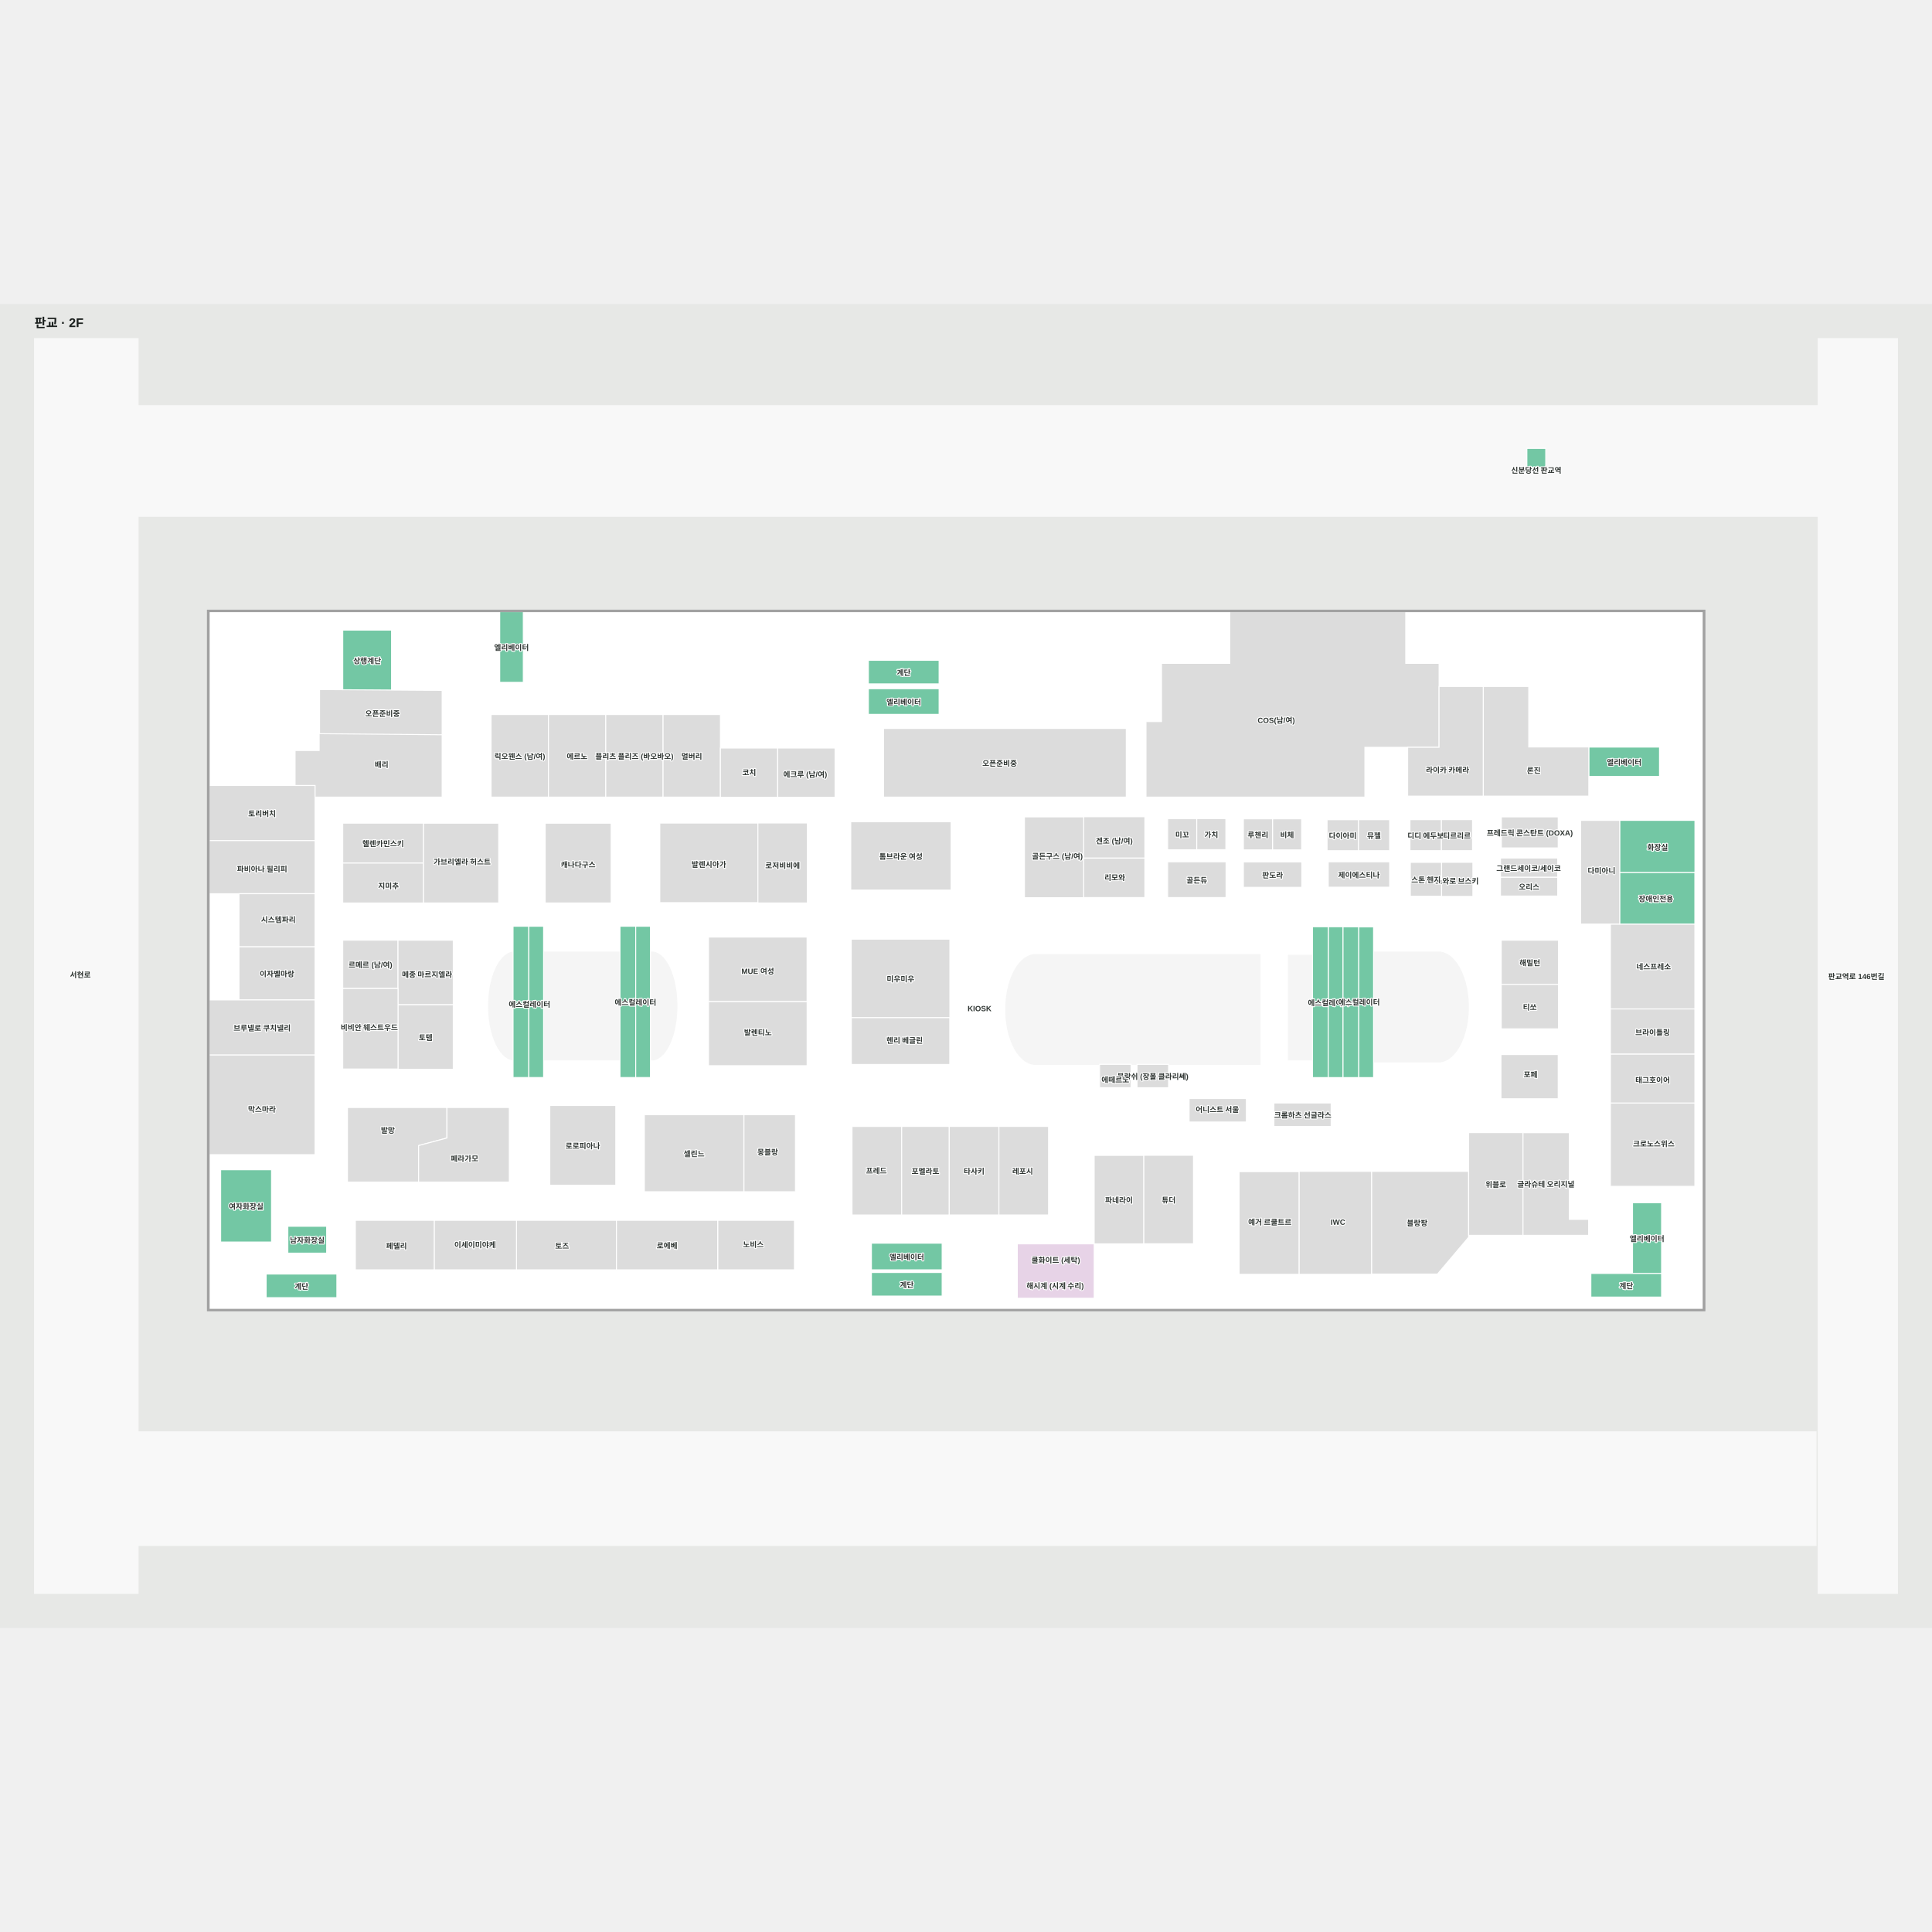
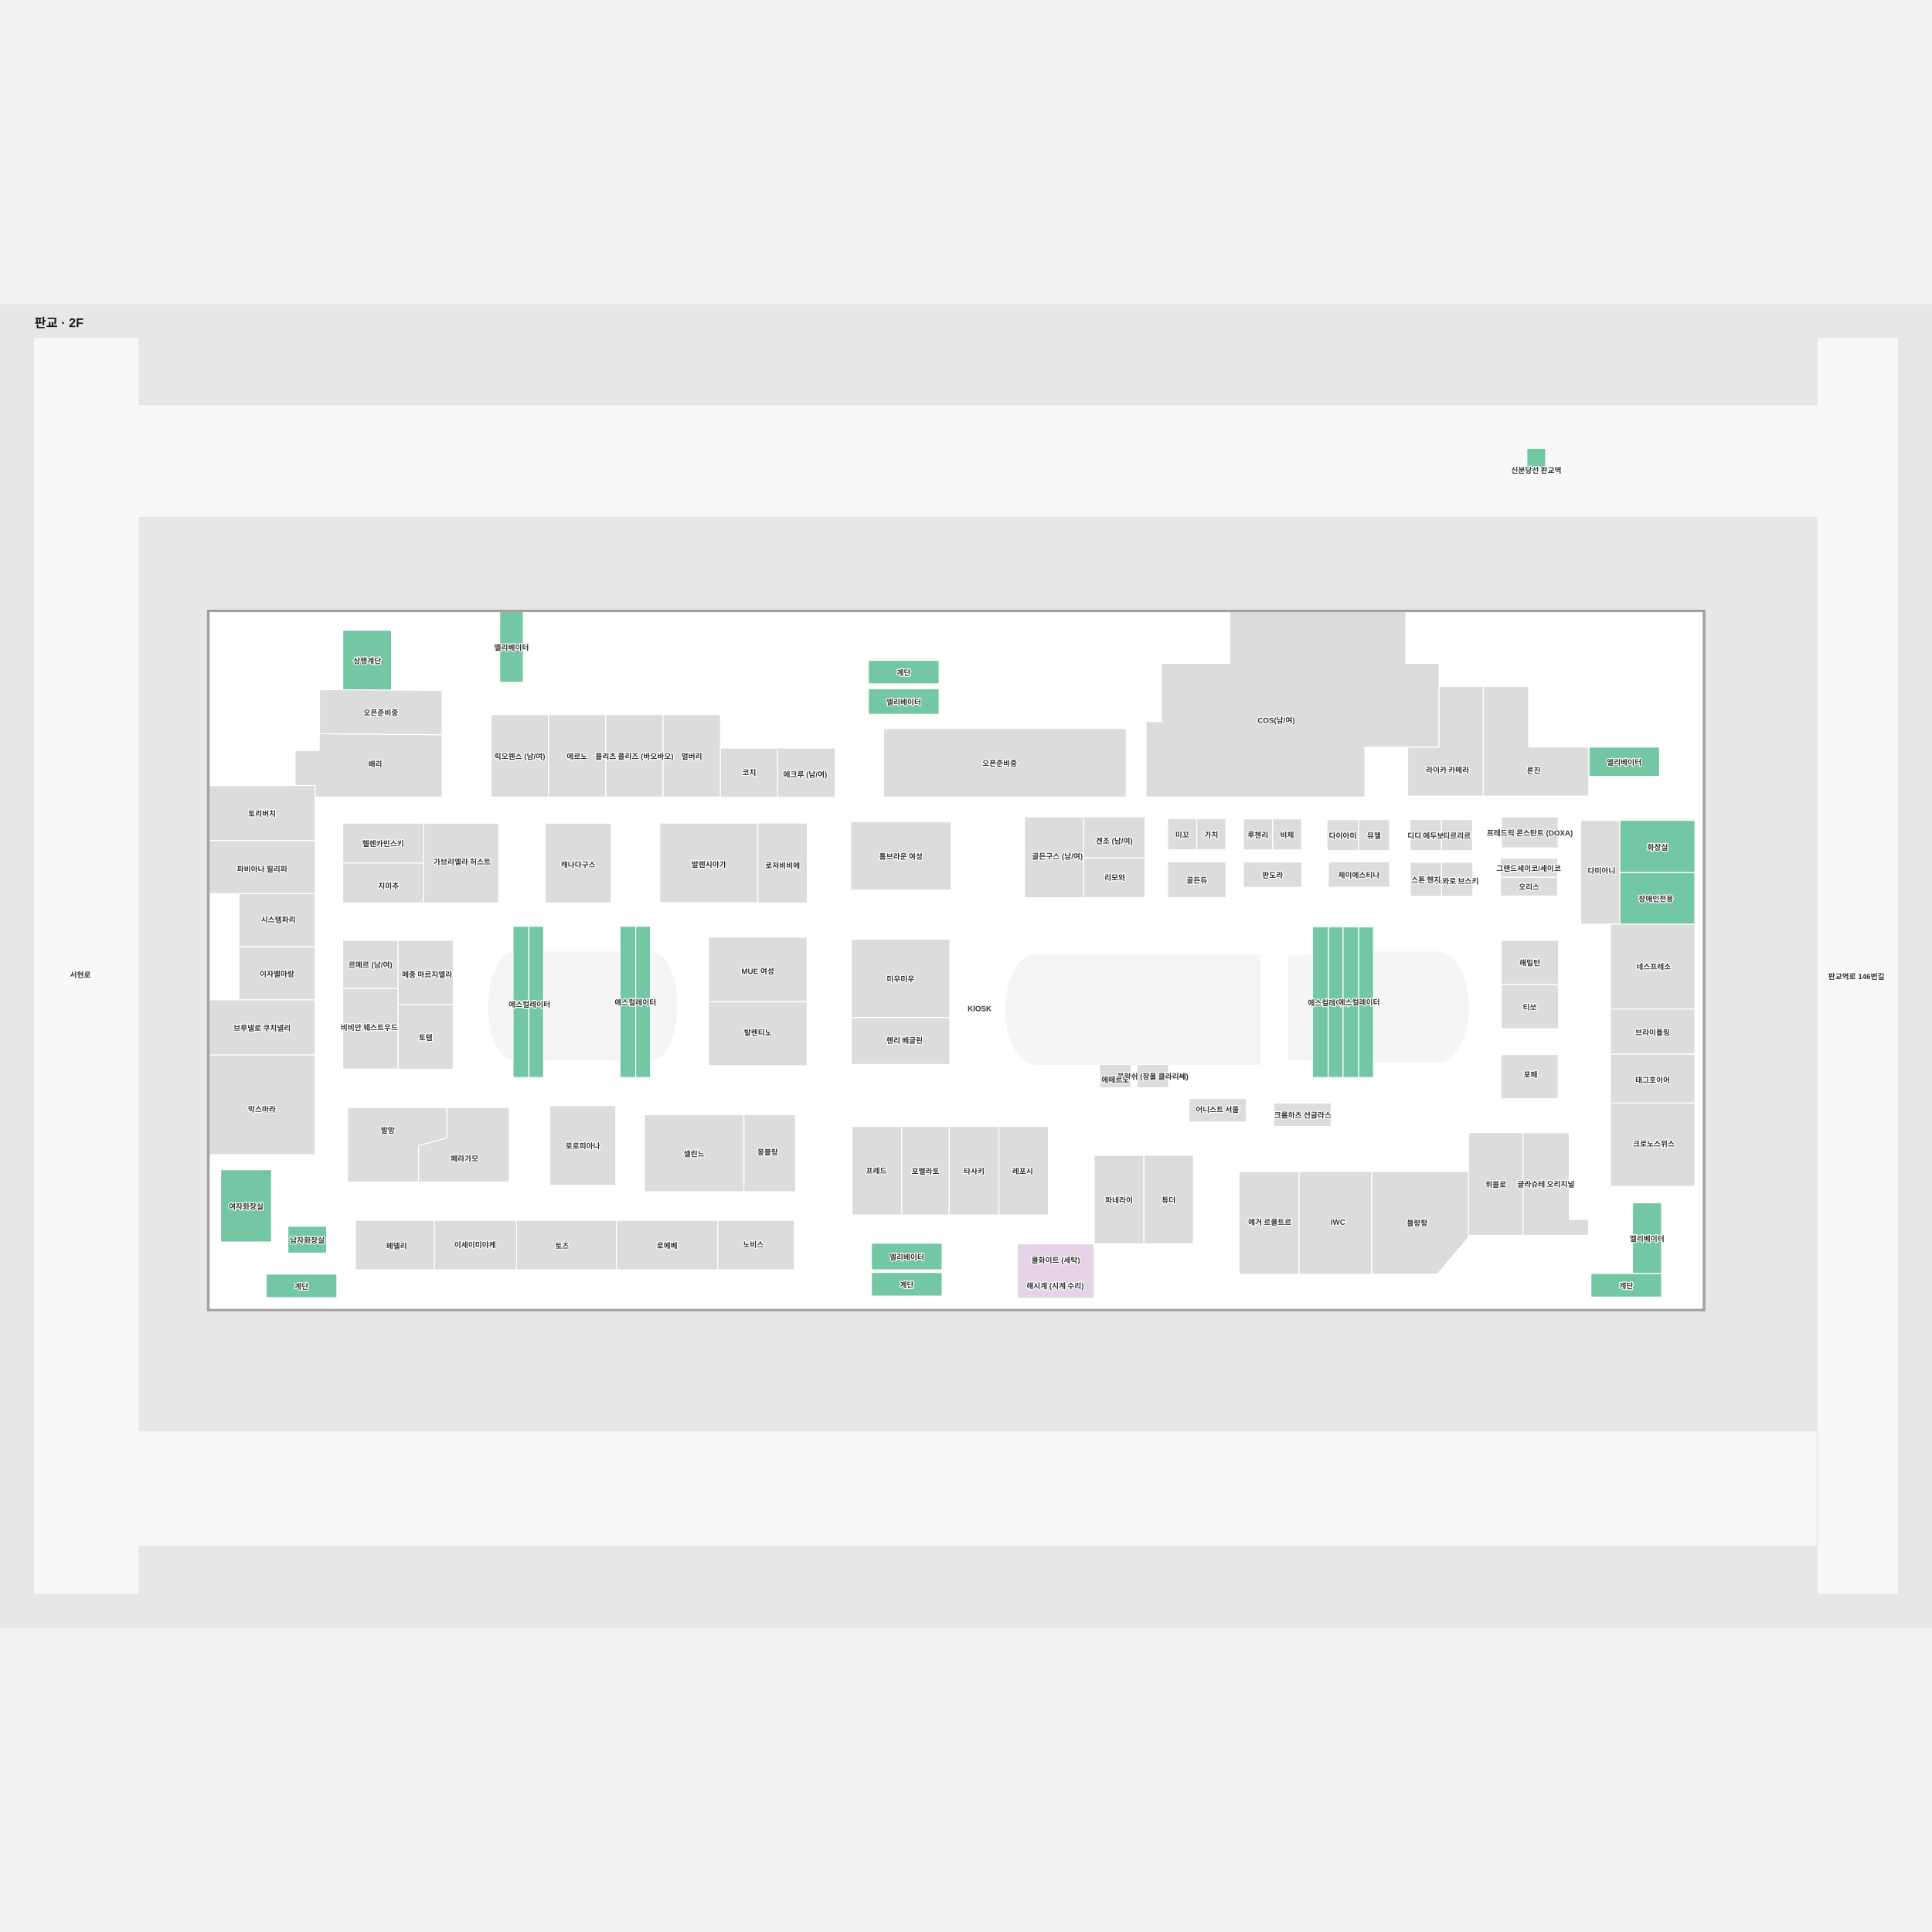
<svg xmlns="http://www.w3.org/2000/svg" viewBox="-35.073 -56.169 3074.428 2106.875" width="1200" height="1200" role="img" aria-labelledby="title desc">
  <rect x="-35.073" y="-56.169" width="3074.428" height="2106.875" fill="#e7e8e6" />
  <g>
    <polygon points="2854.84,1919.47 181.42,1919.47 181.42,1738.53 2854.84,1738.53" fill="#f8f8f8" fill-opacity="1" stroke="#f8f8f8" stroke-width="1.5" />
    <polygon points="2858.18,-1.17 2858.18,105.57 184.76,105.57 184.76,-1.17 19.93,-1.17 19.93,1995.71 184.76,1995.71 184.76,281.68 2858.18,281.68 2858.18,1995.71 2984.36,1995.71 2984.36,-1.17" fill="#f8f8f8" fill-opacity="1" stroke="#f8f8f8" stroke-width="1.5" />
    <polygon points="297.77,433.42 297.77,1543.58 2675.23,1543.58 2675.23,433.42" fill="#ffffff" fill-opacity="1" stroke="#ffffff" stroke-width="1.5" />
  </g>
  <g>
    <polygon points="797.67,545.85 797.67,433.35 760.17,433.35 760.17,545.85" fill="#73c7a4" fill-opacity="1" stroke="#ffffff" stroke-width="1.5" />
    <polygon points="2201.91,515.67 2201.91,433.42 1921.91,433.42 1921.91,515.67 1813.25,515.67 1813.25,608.33 1788.58,608.33 1788.58,728.50 2136.91,728.50 2136.91,649.22 2254.94,649.22 2254.94,515.67" fill="#dcdcdc" fill-opacity="1" stroke="#ffffff" stroke-width="1.5" />
    <polygon points="466.23,710.07 297.77,710.07 297.77,797.77 466.23,797.77" fill="#dcdcdc" fill-opacity="1" stroke="#ffffff" stroke-width="1.5" />
    <polygon points="466.33,797.77 297.77,797.77 297.77,882.26 466.33,882.26" fill="#dcdcdc" fill-opacity="1" stroke="#ffffff" stroke-width="1.5" />
    <polygon points="466.23,882.26 345.22,882.26 345.22,966.76 466.23,966.76" fill="#dcdcdc" fill-opacity="1" stroke="#ffffff" stroke-width="1.5" />
    <polygon points="466.23,966.76 345.22,966.76 345.22,1051.26 466.23,1051.26" fill="#dcdcdc" fill-opacity="1" stroke="#ffffff" stroke-width="1.5" />
    <polygon points="466.23,1051.26 297.77,1051.26 297.77,1138.95 466.23,1138.95" fill="#dcdcdc" fill-opacity="1" stroke="#ffffff" stroke-width="1.5" />
    <polygon points="297.77,1138.95 466.23,1138.95 466.23,1297.42 297.77,1297.42" fill="#dcdcdc" fill-opacity="1" stroke="#ffffff" stroke-width="1.5" />
    <polygon points="1041.72,1047.45 1040.84,1038.64 1039.54,1030.08 1037.83,1021.85 1035.73,1014.05 1033.25,1006.77 1030.44,1000.08 1027.31,994.05 1023.91,988.76 1020.26,984.26 1016.42,980.60 1012.41,977.81 1008.30,975.94 1004.11,975.00 1002.01,975.00 1000.04,975.00 1000.04,1146.81 1002.01,1146.81 1004.11,1146.81 1008.30,1145.87 1012.41,1144.00 1016.42,1141.22 1020.26,1137.56 1023.91,1133.05 1027.31,1127.76 1030.44,1121.74 1033.25,1115.04 1035.73,1107.76 1037.83,1099.96 1039.54,1091.74 1040.84,1083.17 1041.72,1074.36 1042.16,1065.41 1042.16,1056.41" fill="#f5f5f5" fill-opacity="1" stroke="#f5f5f5" stroke-width="1.5" />
    <polygon points="781.38,975.01 777.13,975.94 772.91,977.81 768.80,980.60 764.85,984.26 761.11,988.76 757.61,994.05 754.40,1000.08 751.51,1006.77 748.97,1014.05 746.81,1021.85 745.06,1030.08 743.72,1038.64 742.82,1047.45 742.37,1056.41 742.37,1065.41 742.82,1074.36 743.72,1083.17 745.06,1091.74 746.81,1099.96 748.97,1107.76 751.51,1115.04 754.40,1121.74 757.61,1127.76 761.11,1133.05 764.85,1137.56 768.80,1141.22 772.91,1144.00 777.13,1145.87 781.38,1146.80" fill="#f5f5f5" fill-opacity="1" stroke="#f5f5f5" stroke-width="1.5" />
    <polygon points="951.43,975.00 829.98,975.00 829.98,1146.81 951.43,1146.81" fill="#f5f5f5" fill-opacity="1" stroke="#f5f5f5" stroke-width="1.5" />
    <polygon points="2661.96,930.49 2527.62,930.49 2527.62,1065.63 2661.96,1065.63" fill="#dcdcdc" fill-opacity="1" stroke="#ffffff" stroke-width="1.5" />
-     <polygon points="472.83,558.73 472.83,654.33 434.50,654.33 434.50,710.00 466.33,710.00 466.33,728.50 668.50,728.50 668.50,558.73" fill="#dcdcdc" fill-opacity="1" stroke="#ffffff" stroke-width="1.5" />
+     <polygon points="473.11,627.57 472.83,654.33 434.50,654.33 434.50,710.00 466.33,710.00 466.33,728.50 668.50,728.50 668.50,629.03" fill="#dcdcdc" fill-opacity="1" stroke="#ffffff" stroke-width="1.5" />
    <polygon points="397.00,1321.50 316.08,1321.50 316.08,1436.50 397.00,1436.50" fill="#73c7a4" fill-opacity="1" stroke="#ffffff" stroke-width="1.5" />
    <polygon points="484.75,1411.50 423.00,1411.50 423.00,1454.17 484.75,1454.17" fill="#73c7a4" fill-opacity="1" stroke="#ffffff" stroke-width="1.5" />
    <polygon points="510.39,462.82 510.39,558.66 588.04,558.66 588.04,462.82" fill="#73c7a4" fill-opacity="1" stroke="#ffffff" stroke-width="1.5" />
    <polygon points="1351.67,1522.50 1464.17,1522.50 1464.17,1485.00 1351.67,1485.00" fill="#73c7a4" fill-opacity="1" stroke="#ffffff" stroke-width="1.5" />
    <polygon points="388.50,1525.00 501.00,1525.00 501.00,1487.50 388.50,1487.50" fill="#73c7a4" fill-opacity="1" stroke="#ffffff" stroke-width="1.5" />
    <polygon points="1346.83,548.33 1459.33,548.33 1459.33,510.83 1346.83,510.83" fill="#73c7a4" fill-opacity="1" stroke="#ffffff" stroke-width="1.5" />
    <polygon points="976.56,1054.38 976.56,934.05 951.50,934.05 951.50,1054.38" fill="#73c7a4" fill-opacity="1" stroke="#ffffff" stroke-width="1.5" />
    <polygon points="951.50,1054.38 951.50,1174.70 976.56,1174.70 976.56,1054.38" fill="#73c7a4" fill-opacity="1" stroke="#ffffff" stroke-width="1.5" />
    <polygon points="1000.04,1054.38 1000.04,934.05 976.56,934.05 976.56,1054.38" fill="#73c7a4" fill-opacity="1" stroke="#ffffff" stroke-width="1.5" />
    <polygon points="976.56,1054.38 976.56,1174.70 1000.04,1174.70 1000.04,1054.38" fill="#73c7a4" fill-opacity="1" stroke="#ffffff" stroke-width="1.5" />
    <polygon points="781.38,1054.38 781.38,1174.70 806.43,1174.70 806.43,1054.38" fill="#73c7a4" fill-opacity="1" stroke="#ffffff" stroke-width="1.5" />
    <polygon points="806.43,934.05 781.38,934.05 781.38,1054.38 806.43,1054.38" fill="#73c7a4" fill-opacity="1" stroke="#ffffff" stroke-width="1.5" />
    <polygon points="806.43,1054.38 806.43,1174.70 829.92,1174.70 829.92,1054.38" fill="#73c7a4" fill-opacity="1" stroke="#ffffff" stroke-width="1.5" />
    <polygon points="806.43,1054.38 806.43,934.05 829.92,934.05 829.92,1054.38" fill="#73c7a4" fill-opacity="1" stroke="#ffffff" stroke-width="1.5" />
    <polygon points="1464.17,1438.42 1351.67,1438.42 1351.67,1480.73 1464.17,1480.73" fill="#73c7a4" fill-opacity="1" stroke="#ffffff" stroke-width="1.5" />
    <polygon points="1346.83,596.81 1459.33,596.81 1459.33,556.00 1346.83,556.00" fill="#73c7a4" fill-opacity="1" stroke="#ffffff" stroke-width="1.5" />
    <polygon points="1615.60,978.99 1613.09,978.99 1610.59,978.99 1605.61,979.94 1600.71,981.85 1595.95,984.68 1591.37,988.41 1587.04,993.00 1582.98,998.39 1579.26,1004.53 1575.91,1011.34 1572.97,1018.76 1570.46,1026.70 1568.43,1035.08 1566.88,1043.80 1565.84,1052.77 1565.31,1061.89 1565.31,1071.06 1565.84,1080.18 1566.88,1089.15 1568.43,1097.87 1570.46,1106.25 1572.97,1114.19 1575.91,1121.61 1579.26,1128.42 1582.98,1134.56 1587.04,1139.95 1591.37,1144.54 1595.95,1148.27 1600.71,1151.10 1605.61,1153.01 1610.59,1153.96 1613.09,1153.96 1615.60,1153.96 1970.04,1153.96 1970.04,978.99" fill="#f5f5f5" fill-opacity="1" stroke="#f5f5f5" stroke-width="1.5" />
    <polygon points="2040.24,980.19 2028.15,980.19 2015.15,980.19 2015.15,1146.81 2028.15,1146.81 2040.24,1146.81 2053.59,1146.81 2053.59,980.19" fill="#f5f5f5" fill-opacity="1" stroke="#f5f5f5" stroke-width="1.5" />
    <polygon points="2251.32,1149.99 2253.83,1149.99 2256.33,1149.99 2261.31,1149.03 2266.21,1147.13 2270.97,1144.29 2275.55,1140.56 2279.89,1135.98 2283.94,1130.59 2287.66,1124.45 2291.01,1117.64 2293.95,1110.22 2296.46,1102.28 2298.50,1093.90 2300.04,1085.18 2301.08,1076.21 2301.61,1067.09 2301.61,1057.92 2301.08,1048.80 2300.04,1039.83 2298.50,1031.10 2296.46,1022.73 2293.95,1014.79 2291.01,1007.37 2287.66,1000.55 2283.94,994.42 2279.89,989.03 2275.55,984.44 2270.97,980.71 2266.21,977.88 2261.31,975.97 2256.33,975.01 2253.83,975.01 2251.32,975.01 2150.66,975.01 2150.66,1149.99" fill="#f5f5f5" fill-opacity="1" stroke="#f5f5f5" stroke-width="1.5" />
    <polygon points="2102.13,1053.97 2102.13,934.77 2078.64,934.77 2078.64,1053.97" fill="#73c7a4" fill-opacity="1" stroke="#ffffff" stroke-width="1.5" />
    <polygon points="2078.64,934.77 2053.59,934.77 2053.59,1053.97 2078.64,1053.97" fill="#73c7a4" fill-opacity="1" stroke="#ffffff" stroke-width="1.5" />
    <polygon points="2127.19,1053.97 2127.19,934.92 2102.13,934.92 2102.13,1053.97" fill="#73c7a4" fill-opacity="1" stroke="#ffffff" stroke-width="1.5" />
    <polygon points="2150.67,1053.97 2150.67,935.09 2127.19,935.09 2127.19,1053.97" fill="#73c7a4" fill-opacity="1" stroke="#ffffff" stroke-width="1.5" />
    <polygon points="2053.59,1053.97 2053.59,1174.80 2078.64,1174.80 2078.64,1053.97" fill="#73c7a4" fill-opacity="1" stroke="#ffffff" stroke-width="1.5" />
    <polygon points="2078.64,1053.97 2078.64,1174.80 2102.13,1174.80 2102.13,1053.97" fill="#73c7a4" fill-opacity="1" stroke="#ffffff" stroke-width="1.5" />
    <polygon points="2102.13,1053.97 2102.13,1174.80 2127.19,1174.80 2127.19,1053.97" fill="#73c7a4" fill-opacity="1" stroke="#ffffff" stroke-width="1.5" />
    <polygon points="2127.19,1053.97 2127.19,1174.80 2150.67,1174.80 2150.67,1053.97" fill="#73c7a4" fill-opacity="1" stroke="#ffffff" stroke-width="1.5" />
    <polygon points="2562.80,1374.08 2562.80,1486.58 2609.00,1486.58 2609.00,1374.08" fill="#73c7a4" fill-opacity="1" stroke="#ffffff" stroke-width="1.5" />
    <polygon points="2496.50,1524.08 2609.00,1524.08 2609.00,1486.58 2496.50,1486.58" fill="#73c7a4" fill-opacity="1" stroke="#ffffff" stroke-width="1.5" />
    <polygon points="2662.10,765.55 2542.33,765.55 2542.33,848.55 2662.10,848.55" fill="#73c7a4" fill-opacity="1" stroke="#ffffff" stroke-width="1.5" />
    <polygon points="2493.21,695.65 2605.71,695.65 2605.71,648.93 2493.21,648.93" fill="#73c7a4" fill-opacity="1" stroke="#ffffff" stroke-width="1.5" />
    <polygon points="2661.96,848.55 2542.33,848.55 2542.33,930.50 2661.96,930.50" fill="#73c7a4" fill-opacity="1" stroke="#ffffff" stroke-width="1.5" />
    <polygon points="2325.37,552.43 2254.93,552.43 2254.93,649.22 2204.97,649.22 2204.97,726.93 2325.37,726.93 2325.37,662.74" fill="#dcdcdc" fill-opacity="1" stroke="#ffffff" stroke-width="1.5" />
    <polygon points="2493.21,648.74 2397.62,648.74 2397.62,552.43 2325.37,552.43 2325.37,726.93 2493.21,726.93" fill="#dcdcdc" fill-opacity="1" stroke="#ffffff" stroke-width="1.5" />
    <polygon points="1786.80,759.72 1689.35,759.72 1689.35,825.60 1786.80,825.60" fill="#dcdcdc" fill-opacity="1" stroke="#ffffff" stroke-width="1.5" />
    <polygon points="1786.80,825.57 1689.35,825.57 1689.35,888.33 1786.80,888.33" fill="#dcdcdc" fill-opacity="1" stroke="#ffffff" stroke-width="1.5" />
    <polygon points="1689.35,759.98 1595.15,759.98 1595.15,888.52 1689.35,888.52" fill="#dcdcdc" fill-opacity="1" stroke="#ffffff" stroke-width="1.5" />
    <polygon points="1757.16,619.28 1371.05,619.28 1371.05,728.50 1757.16,728.50" fill="#dcdcdc" fill-opacity="1" stroke="#ffffff" stroke-width="1.5" />
    <polygon points="1399.80,1252.64 1320.80,1252.64 1320.80,1393.46 1399.80,1393.46" fill="#dcdcdc" fill-opacity="1" stroke="#ffffff" stroke-width="1.5" />
    <polygon points="1475.50,1252.60 1399.80,1252.60 1399.80,1393.46 1475.50,1393.46" fill="#dcdcdc" fill-opacity="1" stroke="#ffffff" stroke-width="1.5" />
    <polygon points="1554.50,1252.60 1475.50,1252.60 1475.50,1393.42 1554.50,1393.42" fill="#dcdcdc" fill-opacity="1" stroke="#ffffff" stroke-width="1.5" />
    <polygon points="1633.50,1252.60 1554.50,1252.60 1554.50,1393.42 1633.50,1393.42" fill="#dcdcdc" fill-opacity="1" stroke="#ffffff" stroke-width="1.5" />
    <polygon points="1706.14,1439.42 1583.76,1439.42 1583.76,1526.00 1706.14,1526.00" fill="#e7d3e7" fill-opacity="1" stroke="#ffffff" stroke-width="1.5" />
    <polygon points="1785.13,1298.60 1706.14,1298.60 1706.14,1439.42 1785.13,1439.42" fill="#dcdcdc" fill-opacity="1" stroke="#ffffff" stroke-width="1.5" />
    <polygon points="1864.13,1298.46 1785.13,1298.46 1785.13,1439.28 1864.13,1439.28" fill="#dcdcdc" fill-opacity="1" stroke="#ffffff" stroke-width="1.5" />
    <polygon points="2032.36,1324.51 1936.70,1324.51 1936.70,1487.92 2032.36,1487.92" fill="#dcdcdc" fill-opacity="1" stroke="#ffffff" stroke-width="1.5" />
    <polygon points="2302.01,1324.09 2147.43,1324.09 2147.43,1487.50 2252.35,1487.50 2302.01,1428.82" fill="#dcdcdc" fill-opacity="1" stroke="#ffffff" stroke-width="1.5" />
    <polygon points="2388.50,1262.40 2302.01,1262.40 2302.01,1425.81 2388.50,1425.81" fill="#dcdcdc" fill-opacity="1" stroke="#ffffff" stroke-width="1.5" />
    <polygon points="2492.90,1400.53 2462.28,1400.53 2462.28,1262.53 2388.50,1262.53 2388.50,1425.81 2492.90,1425.81" fill="#dcdcdc" fill-opacity="1" stroke="#ffffff" stroke-width="1.5" />
    <polygon points="2444.51,759.98 2354.12,759.98 2354.12,809.33 2444.51,809.33" fill="#dcdcdc" fill-opacity="1" stroke="#ffffff" stroke-width="1.5" />
    <polygon points="2443.72,825.43 2352.68,825.43 2352.68,856.16 2443.72,856.16" fill="#dcdcdc" fill-opacity="1" stroke="#ffffff" stroke-width="1.5" />
    <polygon points="2443.72,856.16 2352.68,856.16 2352.68,885.89 2443.72,885.89" fill="#dcdcdc" fill-opacity="1" stroke="#ffffff" stroke-width="1.5" />
    <polygon points="2444.92,956.20 2353.87,956.20 2353.87,1026.56 2444.92,1026.56" fill="#dcdcdc" fill-opacity="1" stroke="#ffffff" stroke-width="1.5" />
    <polygon points="2444.92,1026.52 2353.87,1026.52 2353.87,1097.19 2444.92,1097.19" fill="#dcdcdc" fill-opacity="1" stroke="#ffffff" stroke-width="1.5" />
    <polygon points="2444.51,1138.18 2353.46,1138.18 2353.46,1208.54 2444.51,1208.54" fill="#dcdcdc" fill-opacity="1" stroke="#ffffff" stroke-width="1.5" />
    <polygon points="1764.77,1153.76 1714.66,1153.76 1714.66,1190.85 1764.77,1190.85" fill="#dcdcdc" fill-opacity="1" stroke="#ffffff" stroke-width="1.5" />
    <polygon points="1948.28,1208.18 1857.23,1208.18 1857.23,1245.52 1948.28,1245.52" fill="#dcdcdc" fill-opacity="1" stroke="#ffffff" stroke-width="1.5" />
    <polygon points="2083.20,1215.26 1992.15,1215.26 1992.15,1252.60 2083.20,1252.60" fill="#dcdcdc" fill-opacity="1" stroke="#ffffff" stroke-width="1.5" />
    <polygon points="2661.96,1215.26 2527.61,1215.26 2527.61,1347.85 2661.96,1347.85" fill="#dcdcdc" fill-opacity="1" stroke="#ffffff" stroke-width="1.5" />
    <polygon points="1478.50,767.69 1318.75,767.69 1318.75,876.40 1478.50,876.40" fill="#dcdcdc" fill-opacity="1" stroke="#ffffff" stroke-width="1.5" />
    <polygon points="2661.96,1065.63 2527.60,1065.63 2527.60,1137.58 2661.96,1137.58" fill="#dcdcdc" fill-opacity="1" stroke="#ffffff" stroke-width="1.5" />
    <polygon points="2662.02,1137.56 2527.68,1137.56 2527.68,1215.28 2662.02,1215.28" fill="#dcdcdc" fill-opacity="1" stroke="#ffffff" stroke-width="1.5" />
    <polygon points="837.66,597.11 746.43,597.11 746.43,728.50 837.66,728.50" fill="#dcdcdc" fill-opacity="1" stroke="#ffffff" stroke-width="1.5" />
    <polygon points="928.88,597.11 837.66,597.11 837.66,728.50 928.88,728.50" fill="#dcdcdc" fill-opacity="1" stroke="#ffffff" stroke-width="1.5" />
    <polygon points="1020.10,597.11 928.88,597.11 928.88,728.50 1020.10,728.50" fill="#dcdcdc" fill-opacity="1" stroke="#ffffff" stroke-width="1.5" />
    <polygon points="1111.32,597.11 1020.10,597.11 1020.10,728.50 1111.32,728.50" fill="#dcdcdc" fill-opacity="1" stroke="#ffffff" stroke-width="1.5" />
    <polygon points="1202.54,650.42 1111.32,650.42 1111.32,728.81 1202.54,728.81" fill="#dcdcdc" fill-opacity="1" stroke="#ffffff" stroke-width="1.5" />
    <polygon points="1293.77,650.42 1202.54,650.42 1202.54,728.81 1293.77,728.81" fill="#dcdcdc" fill-opacity="1" stroke="#ffffff" stroke-width="1.5" />
    <polygon points="638.82,769.96 510.39,769.96 510.39,833.47 638.82,833.47" fill="#dcdcdc" fill-opacity="1" stroke="#ffffff" stroke-width="1.5" />
    <polygon points="638.82,833.47 510.39,833.47 510.39,896.97 638.82,896.97" fill="#dcdcdc" fill-opacity="1" stroke="#ffffff" stroke-width="1.5" />
    <polygon points="758.46,770.00 638.82,770.00 638.82,896.93 758.46,896.93" fill="#dcdcdc" fill-opacity="1" stroke="#ffffff" stroke-width="1.5" />
    <polygon points="937.48,770.00 832.50,770.00 832.50,896.93 937.48,896.93" fill="#dcdcdc" fill-opacity="1" stroke="#ffffff" stroke-width="1.5" />
    <polygon points="1171.08,769.82 1014.90,769.82 1014.90,896.42 1171.08,896.42" fill="#dcdcdc" fill-opacity="1" stroke="#ffffff" stroke-width="1.5" />
    <polygon points="1249.62,769.71 1171.02,769.71 1171.02,896.93 1249.62,896.93" fill="#dcdcdc" fill-opacity="1" stroke="#ffffff" stroke-width="1.5" />
    <polygon points="2147.43,1324.09 2032.36,1324.09 2032.36,1487.92 2147.43,1487.92" fill="#dcdcdc" fill-opacity="1" stroke="#ffffff" stroke-width="1.5" />
    <polygon points="2394.67,173.60 2394.67,203.60 2424.67,203.60 2424.67,173.60" fill="#73c7a4" fill-opacity="1" stroke="#ffffff" stroke-width="1.5" />
    <polygon points="1249.21,951.25 1092.42,951.25 1092.42,1053.97 1249.21,1053.97" fill="#dcdcdc" fill-opacity="1" stroke="#ffffff" stroke-width="1.5" />
    <polygon points="1249.28,1053.97 1092.40,1053.97 1092.40,1155.89 1249.28,1155.89" fill="#dcdcdc" fill-opacity="1" stroke="#ffffff" stroke-width="1.5" />
    <polygon points="945.80,1401.93 786.75,1401.93 786.75,1480.73 945.80,1480.73" fill="#dcdcdc" fill-opacity="1" stroke="#ffffff" stroke-width="1.5" />
    <polygon points="1229.10,1401.93 1107.06,1401.93 1107.06,1480.73 1229.10,1480.73" fill="#dcdcdc" fill-opacity="1" stroke="#ffffff" stroke-width="1.5" />
    <polygon points="1230.73,1233.93 1148.64,1233.93 1148.64,1356.46 1230.73,1356.46" fill="#dcdcdc" fill-opacity="1" stroke="#ffffff" stroke-width="1.5" />
    <polygon points="1148.65,1233.93 990.36,1233.93 990.36,1356.46 1148.65,1356.46" fill="#dcdcdc" fill-opacity="1" stroke="#ffffff" stroke-width="1.5" />
    <polygon points="944.84,1219.22 839.86,1219.22 839.86,1346.15 944.84,1346.15" fill="#dcdcdc" fill-opacity="1" stroke="#ffffff" stroke-width="1.5" />
    <polygon points="598.30,956.17 510.39,956.17 510.39,1032.91 598.30,1032.91" fill="#dcdcdc" fill-opacity="1" stroke="#ffffff" stroke-width="1.5" />
    <polygon points="686.21,956.20 598.30,956.20 598.30,1058.92 686.21,1058.92" fill="#dcdcdc" fill-opacity="1" stroke="#ffffff" stroke-width="1.5" />
    <polygon points="686.21,1058.92 598.30,1058.92 598.30,1161.64 686.21,1161.64" fill="#dcdcdc" fill-opacity="1" stroke="#ffffff" stroke-width="1.5" />
    <polygon points="598.30,1033.06 510.39,1033.06 510.39,1161.17 598.30,1161.17" fill="#dcdcdc" fill-opacity="1" stroke="#ffffff" stroke-width="1.5" />
    <polygon points="517.89,1222.43 517.89,1341.03 631.10,1341.03 631.10,1283.05 676.15,1270.98 676.15,1222.43" fill="#dcdcdc" fill-opacity="1" stroke="#ffffff" stroke-width="1.5" />
    <polygon points="1476.48,954.56 1319.55,954.56 1319.55,1079.50 1476.48,1079.50" fill="#dcdcdc" fill-opacity="1" stroke="#ffffff" stroke-width="1.5" />
    <polygon points="1824.45,1153.80 1774.34,1153.80 1774.34,1190.90 1824.45,1190.90" fill="#dcdcdc" fill-opacity="1" stroke="#ffffff" stroke-width="1.5" />
    <polygon points="1869.34,762.92 1823.03,762.92 1823.03,812.28 1869.34,812.28" fill="#dcdcdc" fill-opacity="1" stroke="#ffffff" stroke-width="1.5" />
    <polygon points="1915.65,762.80 1869.34,762.80 1869.34,812.16 1915.65,812.16" fill="#dcdcdc" fill-opacity="1" stroke="#ffffff" stroke-width="1.5" />
    <polygon points="2036.20,763.12 1989.89,763.12 1989.89,812.48 2036.20,812.48" fill="#dcdcdc" fill-opacity="1" stroke="#ffffff" stroke-width="1.5" />
    <polygon points="1989.89,763.12 1943.58,763.12 1943.58,812.48 1989.89,812.48" fill="#dcdcdc" fill-opacity="1" stroke="#ffffff" stroke-width="1.5" />
    <polygon points="2176.23,764.43 2126.48,764.43 2126.48,813.79 2176.23,813.79" fill="#dcdcdc" fill-opacity="1" stroke="#ffffff" stroke-width="1.5" />
    <polygon points="2126.48,764.47 2076.73,764.47 2076.73,813.82 2126.48,813.82" fill="#dcdcdc" fill-opacity="1" stroke="#ffffff" stroke-width="1.5" />
    <polygon points="2308.16,764.37 2258.41,764.37 2258.41,813.73 2308.16,813.73" fill="#dcdcdc" fill-opacity="1" stroke="#ffffff" stroke-width="1.5" />
    <polygon points="2258.41,764.40 2208.66,764.40 2208.66,813.76 2258.41,813.76" fill="#dcdcdc" fill-opacity="1" stroke="#ffffff" stroke-width="1.5" />
    <polygon points="1915.97,831.48 1823.03,831.48 1823.03,888.31 1915.97,888.31" fill="#dcdcdc" fill-opacity="1" stroke="#ffffff" stroke-width="1.5" />
    <polygon points="2036.52,831.68 1943.58,831.68 1943.58,872.05 2036.52,872.05" fill="#dcdcdc" fill-opacity="1" stroke="#ffffff" stroke-width="1.5" />
    <polygon points="2176.23,831.48 2078.64,831.48 2078.64,871.85 2176.23,871.85" fill="#dcdcdc" fill-opacity="1" stroke="#ffffff" stroke-width="1.5" />
    <polygon points="2258.98,832.35 2209.24,832.35 2209.24,886.27 2258.98,886.27" fill="#dcdcdc" fill-opacity="1" stroke="#ffffff" stroke-width="1.5" />
    <polygon points="2308.73,832.32 2258.98,832.32 2258.98,886.50 2308.73,886.50" fill="#dcdcdc" fill-opacity="1" stroke="#ffffff" stroke-width="1.5" />
    <polygon points="1476.28,1079.50 1319.75,1079.50 1319.75,1153.96 1476.28,1153.96" fill="#dcdcdc" fill-opacity="1" stroke="#ffffff" stroke-width="1.5" />
    <polygon points="2542.37,765.57 2480.21,765.57 2480.21,930.51 2542.37,930.51" fill="#dcdcdc" fill-opacity="1" stroke="#ffffff" stroke-width="1.5" />
    <polygon points="631.10,1283.05 631.10,1341.03 775.38,1341.03 775.38,1222.43 676.15,1222.43 676.15,1270.98" fill="#dcdcdc" fill-opacity="1" stroke="#ffffff" stroke-width="1.5" />
    <polygon points="2675.23,701.40 2675.23,1543.58 297.77,1543.58 297.77,433.42 2675.23,433.42 2675.23,701.40 2678.00,701.40 2678.00,431.00 295.00,431.00 295.00,1546.00 2678.00,1546.00 2678.00,701.40" fill="#a1a1a1" fill-opacity="1" stroke="#a1a1a1" stroke-width="1.5" />
    <polygon points="656.17,1401.93 530.43,1401.93 530.43,1480.73 656.17,1480.73" fill="#dcdcdc" fill-opacity="1" stroke="#ffffff" stroke-width="1.5" />
    <polygon points="786.80,1401.93 656.14,1401.93 656.14,1480.73 786.80,1480.73" fill="#dcdcdc" fill-opacity="1" stroke="#ffffff" stroke-width="1.5" />
    <polygon points="1106.97,1401.93 945.84,1401.93 945.84,1480.73 1106.97,1480.73" fill="#dcdcdc" fill-opacity="1" stroke="#ffffff" stroke-width="1.5" />
    <polygon points="473.46,557.36 473.46,627.57 668.50,629.28 668.50,558.73" fill="#dcdcdc" fill-opacity="1" stroke="#ffffff" stroke-width="1.5" />
  </g>
  <g font-family="Arial, 'Noto Sans KR', sans-serif" font-size="12" font-weight="600" fill="#303633" stroke="#fff" stroke-width="3" paint-order="stroke" stroke-linejoin="round">
    <text x="405.724" y="1009.011" text-anchor="middle" dominant-baseline="central">이자벨마랑</text>
    <text x="382.001" y="1095.107" text-anchor="middle" dominant-baseline="central">브루넬로 쿠치넬리</text>
    <text x="381.72" y="1224.4" text-anchor="middle" dominant-baseline="central">막스마라</text>
    <text x="1644.949" y="1464.492" text-anchor="middle" dominant-baseline="central">쿨화이트 (세탁)</text>
    <text x="382.001" y="753.92" text-anchor="middle" dominant-baseline="central">토리버치</text>
    <text x="792.044" y="662.805" text-anchor="middle" dominant-baseline="central">릭오웬스 (남/여)</text>
    <text x="892.35" y="1282.684" text-anchor="middle" dominant-baseline="central">로로피아나</text>
    <text x="1246.209" y="691.526" text-anchor="middle" dominant-baseline="central">에크루 (남/여)</text>
    <text x="720.918" y="1440.098" text-anchor="middle" dominant-baseline="central">이세이미야케</text>
    <text x="554.342" y="994.538" text-anchor="middle" dominant-baseline="central">르메르 (남/여)</text>
    <text x="2400.516" y="1169.173" text-anchor="middle" dominant-baseline="central">포페</text>
    <text x="582.132" y="1257.909" text-anchor="middle" dominant-baseline="central">발망</text>
    <text x="583.184" y="868.922" text-anchor="middle" dominant-baseline="central">지미추</text>
-     <text x="573.677" y="594.745" text-anchor="middle" dominant-baseline="central">오픈준비중</text>
+     <text x="570.979" y="593.322" text-anchor="middle" dominant-baseline="central">오픈준비중</text>
    <text x="1647.512" y="821.76" text-anchor="middle" dominant-baseline="central">골든구스 (남/여)</text>
    <text x="884.992" y="835.143" text-anchor="middle" dominant-baseline="central">캐나다구스</text>
    <text x="1738.887" y="855.674" text-anchor="middle" dominant-baseline="central">리모와</text>
    <text x="974.489" y="662.805" text-anchor="middle" dominant-baseline="central">플리츠 플리즈 (바오바오)</text>
    <text x="1738.029" y="797.38" text-anchor="middle" dominant-baseline="central">겐조 (남/여)</text>
    <text x="1065.711" y="662.805" text-anchor="middle" dominant-baseline="central">멀버리</text>
    <text x="382.051" y="842.12" text-anchor="middle" dominant-baseline="central">파비아나 필리피</text>
    <text x="1995.842" y="603.337" text-anchor="middle" dominant-baseline="central">COS(남/여)</text>
    <text x="1523.667" y="1065" text-anchor="middle" dominant-baseline="central">KIOSK</text>
    <text x="2918.964" y="1013.103" text-anchor="middle" dominant-baseline="central">판교역로 146번길</text>
    <text x="92.789" y="1010.401" text-anchor="middle" dominant-baseline="central">서현로</text>
    <text x="1437.649" y="1323.032" text-anchor="middle" dominant-baseline="central">포멜라토</text>
    <text x="1170.814" y="1002.611" text-anchor="middle" dominant-baseline="central">MUE 여성</text>
    <text x="2596.355" y="997.444" text-anchor="middle" dominant-baseline="central">네스프레소</text>
    <text x="574.605" y="801.716" text-anchor="middle" dominant-baseline="central">헬렌카민스키</text>
    <text x="2405.558" y="685.282" text-anchor="middle" dominant-baseline="central">론진</text>
    <text x="1210.317" y="836.53" text-anchor="middle" dominant-baseline="central">로저비비에</text>
    <text x="2268.432" y="684.468" text-anchor="middle" dominant-baseline="central">라이카 카메라</text>
    <text x="2038.027" y="1233.702" text-anchor="middle" dominant-baseline="central">크롬하츠 선글라스</text>
    <text x="1824.634" y="1368.874" text-anchor="middle" dominant-baseline="central">튜더</text>
    <text x="1644" y="1505.433" text-anchor="middle" dominant-baseline="central">해시계 (시계 수리)</text>
    <text x="2345.256" y="1344.108" text-anchor="middle" dominant-baseline="central">위블로</text>
    <text x="2399.313" y="784.655" text-anchor="middle" dominant-baseline="central">프레드릭 콘스탄트 (DOXA)</text>
    <text x="2399.397" y="1062.014" text-anchor="middle" dominant-baseline="central">티쏘</text>
    <text x="2399.394" y="991.377" text-anchor="middle" dominant-baseline="central">해밀턴</text>
    <text x="2398.199" y="870.524" text-anchor="middle" dominant-baseline="central">오리스</text>
    <text x="1515.001" y="1323.014" text-anchor="middle" dominant-baseline="central">타사키</text>
    <text x="1359.577" y="1322.257" text-anchor="middle" dominant-baseline="central">프레드</text>
    <text x="1985.617" y="1403.936" text-anchor="middle" dominant-baseline="central">예거 르쿨트르</text>
    <text x="2424.915" y="1343.614" text-anchor="middle" dominant-baseline="central">글라슈테 오리지널</text>
    <text x="2596.586" y="1279.262" text-anchor="middle" dominant-baseline="central">크로노스위스</text>
    <text x="1398.624" y="822.044" text-anchor="middle" dominant-baseline="central">톰브라운 여성</text>
    <text x="2594.852" y="1177.898" text-anchor="middle" dominant-baseline="central">태그호이어</text>
    <text x="2594.773" y="1102.109" text-anchor="middle" dominant-baseline="central">브라이틀링</text>
    <text x="2094.066" y="1404.879" text-anchor="middle" dominant-baseline="central">IWC</text>
    <text x="2397.452" y="841.097" text-anchor="middle" dominant-baseline="central">그랜드세이코/세이코</text>
    <text x="700.31" y="830.585" text-anchor="middle" dominant-baseline="central">가브리엘라 허스트</text>
    <text x="1745.635" y="1369.01" text-anchor="middle" dominant-baseline="central">파네라이</text>
    <text x="1163.706" y="1439.602" text-anchor="middle" dominant-baseline="central">노비스</text>
    <text x="1404.443" y="1114.851" text-anchor="middle" dominant-baseline="central">헨리 베글린</text>
    <text x="644.57" y="1009.925" text-anchor="middle" dominant-baseline="central">메종 마르지엘라</text>
    <text x="2220.137" y="1405.46" text-anchor="middle" dominant-baseline="central">블랑팡</text>
    <text x="883.266" y="662.805" text-anchor="middle" dominant-baseline="central">에르노</text>
    <text x="1555.759" y="673.874" text-anchor="middle" dominant-baseline="central">오픈준비중</text>
    <text x="1186.597" y="1292.594" text-anchor="middle" dominant-baseline="central">몽블랑</text>
    <text x="1799.394" y="1172.228" text-anchor="middle" dominant-baseline="central">블랑쉬 (장폴 클라리쎄)</text>
    <text x="1739.73" y="1177.427" text-anchor="middle" dominant-baseline="central">에떼르노</text>
    <text x="2283.487" y="861.238" text-anchor="middle" dominant-baseline="central">스와로 브스키</text>
    <text x="1846.189" y="787.604" text-anchor="middle" dominant-baseline="central">미꼬</text>
    <text x="1892.498" y="787.477" text-anchor="middle" dominant-baseline="central">가치</text>
    <text x="1869.504" y="859.897" text-anchor="middle" dominant-baseline="central">골든듀</text>
    <text x="1966.734" y="787.801" text-anchor="middle" dominant-baseline="central">루첸리</text>
    <text x="2013.044" y="787.798" text-anchor="middle" dominant-baseline="central">비체</text>
    <text x="1990.049" y="851.866" text-anchor="middle" dominant-baseline="central">판도라</text>
    <text x="2101.607" y="789.145" text-anchor="middle" dominant-baseline="central">다이아미</text>
    <text x="2151.355" y="789.113" text-anchor="middle" dominant-baseline="central">뮤젤</text>
    <text x="2127.437" y="851.664" text-anchor="middle" dominant-baseline="central">제이에스티나</text>
    <text x="2233.538" y="789.079" text-anchor="middle" dominant-baseline="central">디디 에두보</text>
    <text x="2283.286" y="789.046" text-anchor="middle" dominant-baseline="central">티르리르</text>
    <text x="2234.11" y="859.309" text-anchor="middle" dominant-baseline="central">스톤 헨지</text>
    <text x="1902.127" y="1224.77" text-anchor="middle" dominant-baseline="central">어니스트 서울</text>
    <text x="642.253" y="1110.276" text-anchor="middle" dominant-baseline="central">토템</text>
    <text x="1171.016" y="1102.225" text-anchor="middle" dominant-baseline="central">발렌티노</text>
    <text x="1069.505" y="1295.195" text-anchor="middle" dominant-baseline="central">셀린느</text>
    <text x="1398.015" y="1017.028" text-anchor="middle" dominant-baseline="central">미우미우</text>
    <text x="1092.991" y="834.797" text-anchor="middle" dominant-baseline="central">발렌시아가</text>
    <text x="704.221" y="1302.873" text-anchor="middle" dominant-baseline="central">페라가모</text>
    <text x="1592.287" y="1323.014" text-anchor="middle" dominant-baseline="central">레포시</text>
    <text x="552.566" y="1094.317" text-anchor="middle" dominant-baseline="central">비비안 웨스트우드</text>
    <text x="2513.458" y="844.787" text-anchor="middle" dominant-baseline="central">다미아니</text>
    <text x="2409.67" y="207.601" text-anchor="middle" dominant-baseline="central">신분당선 판교역</text>
    <text x="778.917" y="489.6" text-anchor="middle" dominant-baseline="central">엘리베이터</text>
    <text x="1403.083" y="529.583" text-anchor="middle" dominant-baseline="central">계단</text>
    <text x="1403.083" y="576.406" text-anchor="middle" dominant-baseline="central">엘리베이터</text>
    <text x="2549.455" y="672.29" text-anchor="middle" dominant-baseline="central">엘리베이터</text>
    <text x="2602.667" y="807.574" text-anchor="middle" dominant-baseline="central">화장실</text>
    <text x="2599.996" y="889.525" text-anchor="middle" dominant-baseline="central">장애인전용</text>
    <text x="807.529" y="1057.472" text-anchor="middle" dominant-baseline="central">에스컬레이터</text>
    <text x="976.15" y="1054.303" text-anchor="middle" dominant-baseline="central">에스컬레이터</text>
    <text x="2079.261" y="1055.037" text-anchor="middle" dominant-baseline="central">에스컬레이터</text>
    <text x="2127.614" y="1054.052" text-anchor="middle" dominant-baseline="central">에스컬레이터</text>
    <text x="2585.899" y="1430.334" text-anchor="middle" dominant-baseline="central">엘리베이터</text>
    <text x="2552.75" y="1505.333" text-anchor="middle" dominant-baseline="central">계단</text>
    <text x="1407.917" y="1503.75" text-anchor="middle" dominant-baseline="central">계단</text>
    <text x="1407.917" y="1459.572" text-anchor="middle" dominant-baseline="central">엘리베이터</text>
    <text x="444.75" y="1506.25" text-anchor="middle" dominant-baseline="central">계단</text>
    <text x="549.213" y="510.737" text-anchor="middle" dominant-baseline="central">상행계단</text>
    <text x="356.542" y="1379" text-anchor="middle" dominant-baseline="central">여자화장실</text>
    <text x="453.875" y="1432.833" text-anchor="middle" dominant-baseline="central">남자화장실</text>
    <text x="407.85" y="922.701" text-anchor="middle" dominant-baseline="central">시스템파리</text>
    <text x="859.37" y="1441.816" text-anchor="middle" dominant-baseline="central">토즈</text>
    <text x="595.959" y="1441.875" text-anchor="middle" dominant-baseline="central">페델리</text>
    <text x="1026.405" y="1441.33" text-anchor="middle" dominant-baseline="central">로에베</text>
    <text x="1157.131" y="688.491" text-anchor="middle" dominant-baseline="central">코치</text>
-     <text x="572.07" y="675.894" text-anchor="middle" dominant-baseline="central">배리</text>
+     <text x="562.048" y="674.958" text-anchor="middle" dominant-baseline="central">배리</text>
  </g>
  <style>.managed-brand { fill:#9a5300; font-size:15px; font-weight:800; stroke:#fff7df; stroke-width:5; }</style>
  <text x="19.927" y="-19.169" font-family="Arial, 'Noto Sans KR', sans-serif" font-size="20" font-weight="700" fill="#1a1f1d">판교 · 2F</text>
</svg>
